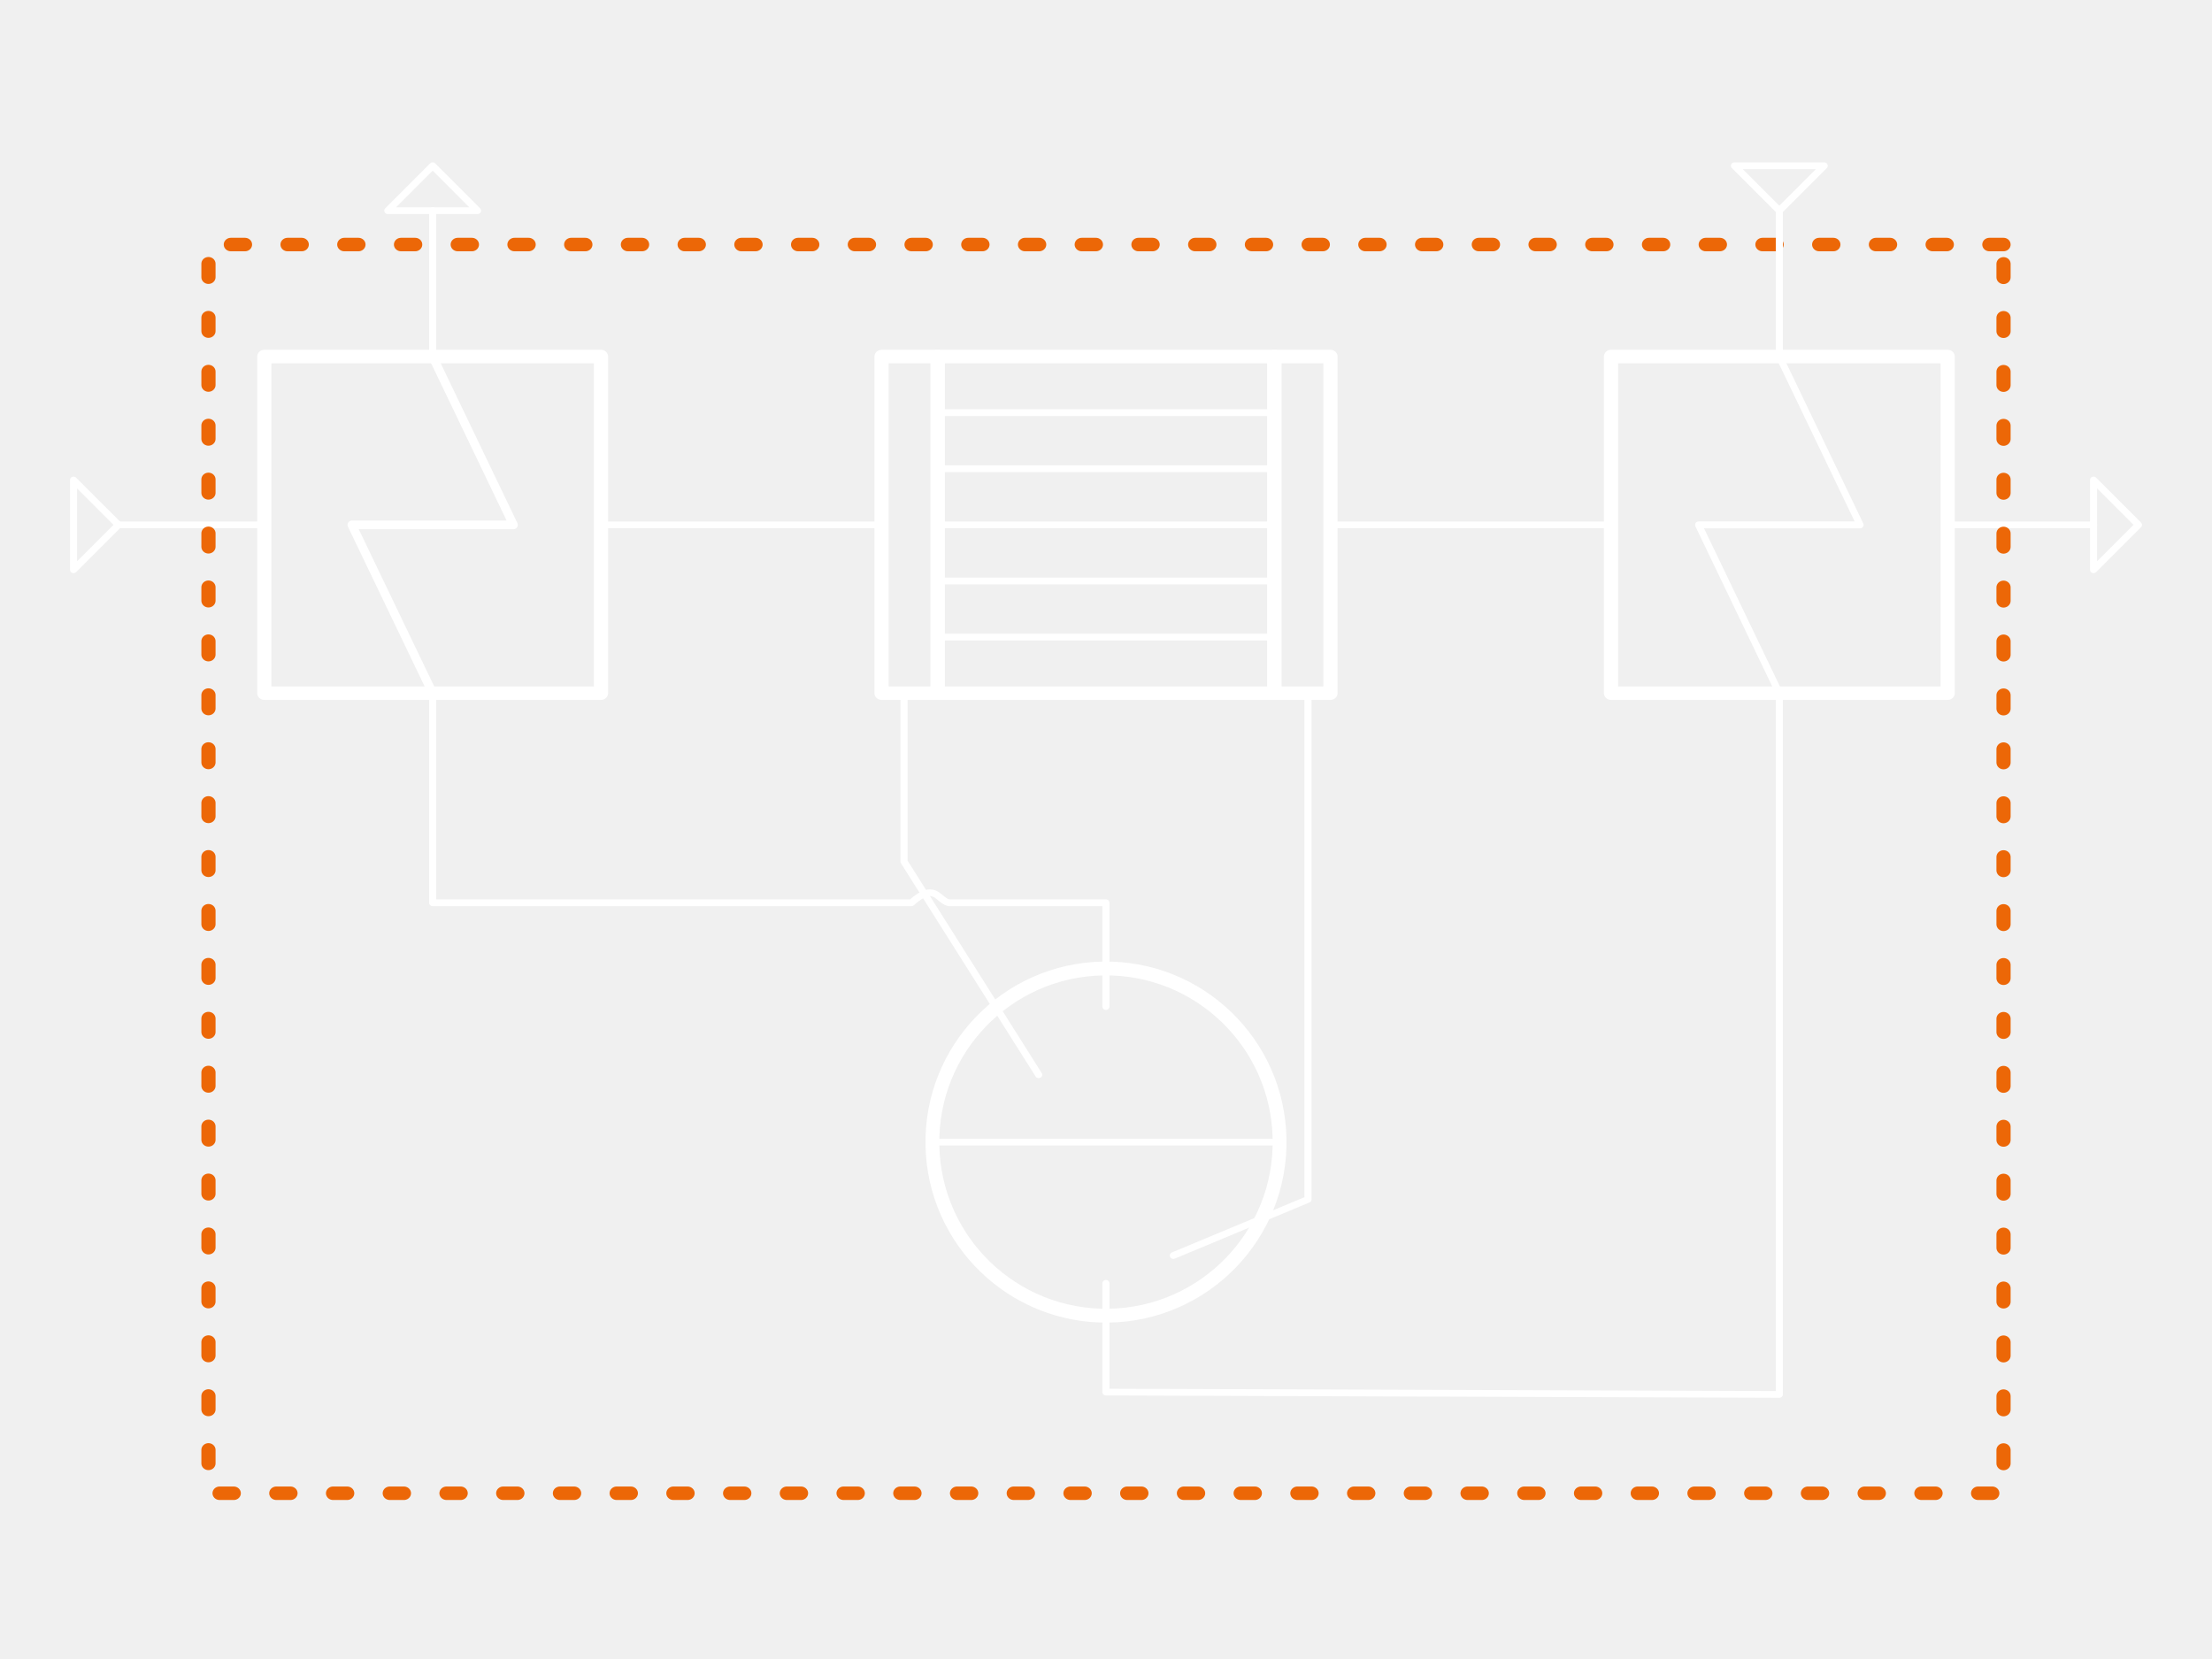
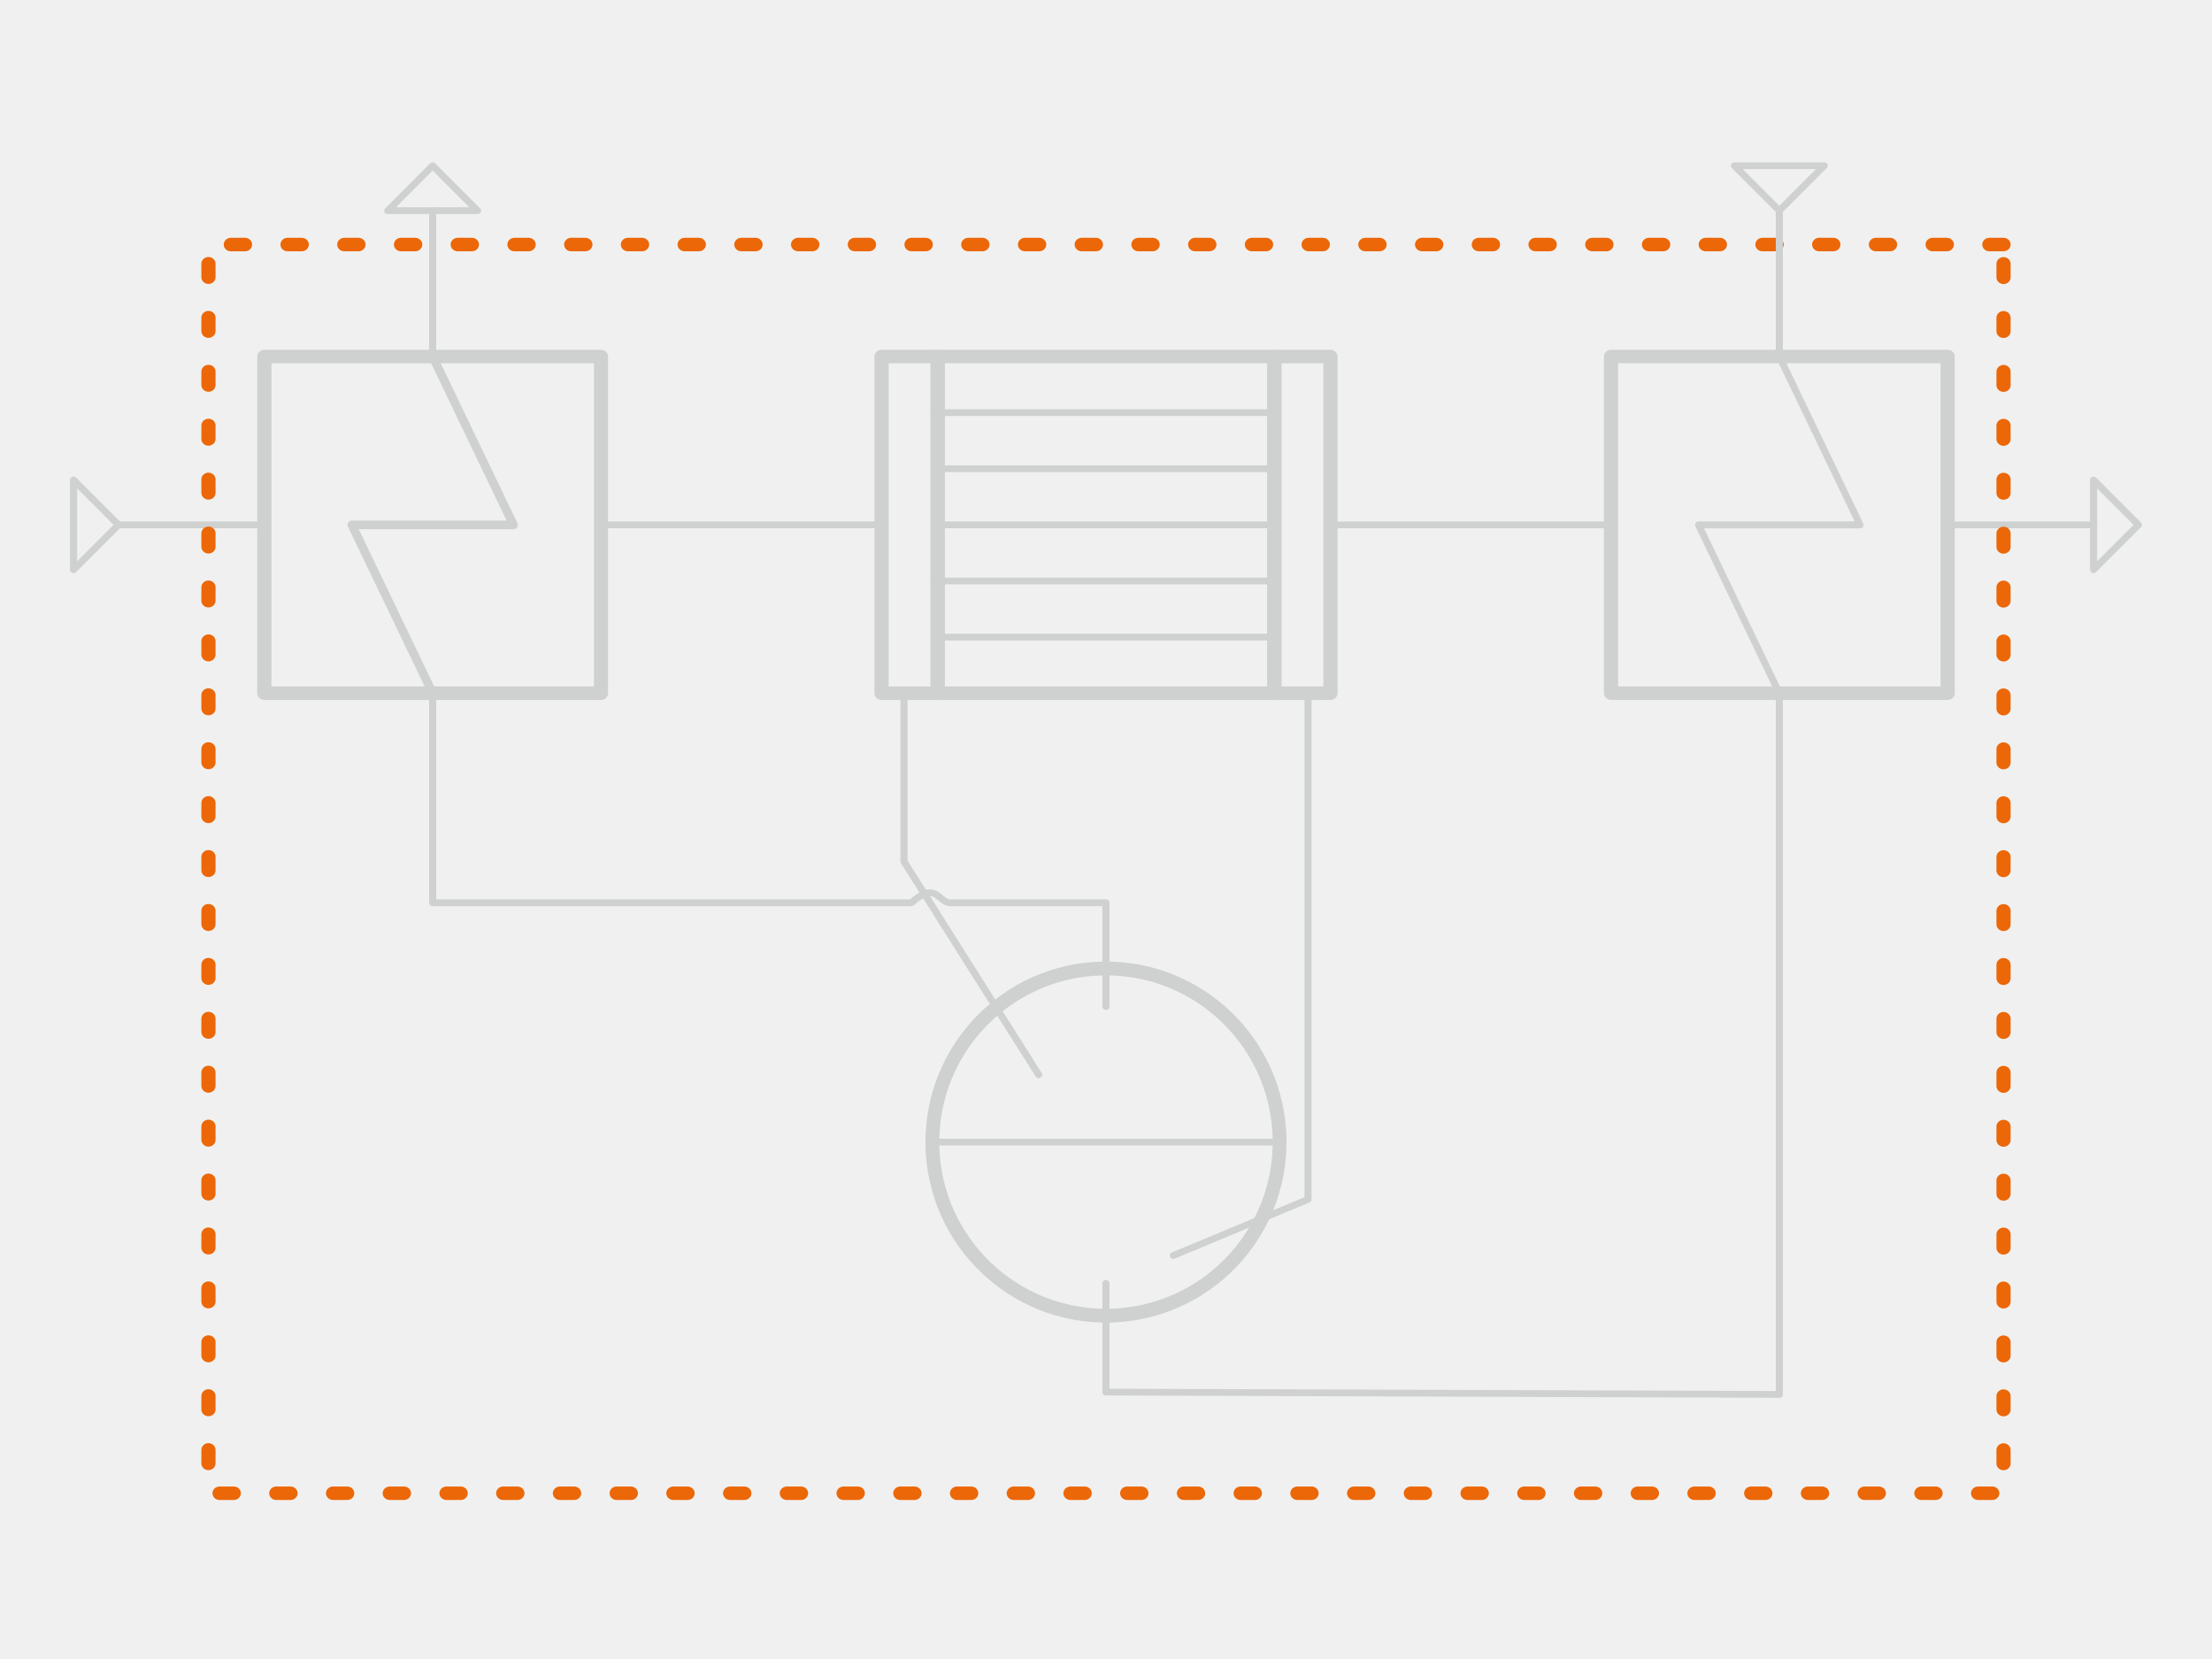
<svg xmlns="http://www.w3.org/2000/svg" xmlns:xlink="http://www.w3.org/1999/xlink" id="svg8" version="1.1" viewBox="0 0 160 120" height="120mm" width="160mm">
  <defs id="defs2">
    <linearGradient id="linearGradient2073">
      <stop id="stop2069" offset="0" style="stop-color:#000000;stop-opacity:1;" />
      <stop id="stop2071" offset="1" style="stop-color:#000000;stop-opacity:0;" />
    </linearGradient>
    <rect id="rect1009" height="0" width="12.5" y="-75" x="50" />
    <linearGradient gradientTransform="translate(0.2924316,-2.377988)" gradientUnits="userSpaceOnUse" y2="204.982" x2="223.365" y1="204.982" x1="221.694" id="linearGradient2075" xlink:href="#linearGradient2073" />
  </defs>
  <g id="layer1" transform="translate(-61.99998,-32.63907)">
    <g id="g1" transform="matrix(1.640625,0,0,1.55936,70.26524,26.85585)">
-       <path style="fill:none;fill-opacity:1;fill-rule:evenodd;stroke:#ffffff;stroke-width:0.313;stroke-linecap:round;stroke-linejoin:round;stroke-miterlimit:4;stroke-dasharray:none;stroke-opacity:1" d="m 87.264,30.137 1.979,-2.082 -1.979,-2.082 z" id="path4652-12-9-60-5-4-2-9-1" />
-       <path style="fill:none;fill-opacity:1;fill-rule:evenodd;stroke:#ffffff;stroke-width:0.313;stroke-linecap:round;stroke-linejoin:round;stroke-miterlimit:4;stroke-dasharray:none;stroke-opacity:1" d="m -1.795,30.137 1.979,-2.082 -1.979,-2.082 z" id="path4652-12-9-60-5-4-2-9-0" />
-       <path style="fill:none;fill-opacity:1;fill-rule:evenodd;stroke:#ffffff;stroke-width:0.313;stroke-linecap:round;stroke-linejoin:round;stroke-miterlimit:4;stroke-dasharray:none;stroke-opacity:1" d="M 16.017,13.48 14.038,11.397 12.059,13.48 Z" id="path4652-12-9-60-5-4-2-9-5" />
-       <path style="fill:none;fill-opacity:1;fill-rule:evenodd;stroke:#ffffff;stroke-width:0.313;stroke-linecap:round;stroke-linejoin:round;stroke-miterlimit:4;stroke-dasharray:none;stroke-opacity:1" d="m 75.389,11.397 -1.979,2.082 -1.979,-2.082 z" id="path4652-12-9-60-5-4-2-9-5-9" />
-       <path style="fill:none;stroke:#ffffff;stroke-width:0.313;stroke-linecap:round;stroke-linejoin:round;stroke-miterlimit:4;stroke-dasharray:none;stroke-opacity:1" d="M 65.989,28.055 H 53.619" id="path984-0-9-9-9-7-0-1-5-0-8-4-7-2" />
-       <path style="fill:none;stroke:#ffffff;stroke-width:0.313;stroke-linecap:round;stroke-linejoin:round;stroke-miterlimit:4;stroke-dasharray:none;stroke-opacity:1" d="m 0.184,28.055 6.432,1.7e-5" id="path984-0-9-9-9-7-6-7" />
-       <path style="fill:none;stroke:#ffffff;stroke-width:0.313;stroke-linecap:round;stroke-linejoin:round;stroke-miterlimit:4;stroke-dasharray:none;stroke-opacity:1" d="m 80.832,28.055 h 6.432" id="path984-0-9-9-9-7-6-3-9" />
-       <g transform="matrix(0,1.041107,-0.9895372,0,203.0395,-25.68331)" id="g1624-4-7-0-3-8-3-9" style="fill:none;fill-opacity:1;stroke:#ffffff;stroke-width:1;stroke-linecap:round;stroke-linejoin:round;stroke-miterlimit:4;stroke-dasharray:none;stroke-opacity:1">
-         <path style="fill:none;fill-opacity:1;stroke:#ffffff;stroke-width:0.385;stroke-linecap:round;stroke-linejoin:round;stroke-miterlimit:4;stroke-dasharray:none;stroke-opacity:1" d="m 44.117,191 7.5,-3.6 v 7.2 l 7.5,-3.6" id="path960-8-0-25-4-8-6-6-6-6" />
+       <path style="fill:none;fill-opacity:1;fill-rule:evenodd;stroke:#cfd0d0;stroke-width:0.313;stroke-linecap:round;stroke-linejoin:round;stroke-miterlimit:4;stroke-dasharray:none;stroke-opacity:1" d="m 87.264,30.137 1.979,-2.082 -1.979,-2.082 z" id="path4652-12-9-60-5-4-2-9-1" />
+       <path style="fill:none;fill-opacity:1;fill-rule:evenodd;stroke:#cfd0d0;stroke-width:0.313;stroke-linecap:round;stroke-linejoin:round;stroke-miterlimit:4;stroke-dasharray:none;stroke-opacity:1" d="m -1.795,30.137 1.979,-2.082 -1.979,-2.082 z" id="path4652-12-9-60-5-4-2-9-0" />
+       <path style="fill:none;fill-opacity:1;fill-rule:evenodd;stroke:#cfd0d0;stroke-width:0.313;stroke-linecap:round;stroke-linejoin:round;stroke-miterlimit:4;stroke-dasharray:none;stroke-opacity:1" d="M 16.017,13.48 14.038,11.397 12.059,13.48 Z" id="path4652-12-9-60-5-4-2-9-5" />
+       <path style="fill:none;fill-opacity:1;fill-rule:evenodd;stroke:#cfd0d0;stroke-width:0.313;stroke-linecap:round;stroke-linejoin:round;stroke-miterlimit:4;stroke-dasharray:none;stroke-opacity:1" d="m 75.389,11.397 -1.979,2.082 -1.979,-2.082 z" id="path4652-12-9-60-5-4-2-9-5-9" />
+       <path style="fill:none;stroke:#cfd0d0;stroke-width:0.313;stroke-linecap:round;stroke-linejoin:round;stroke-miterlimit:4;stroke-dasharray:none;stroke-opacity:1" d="M 65.989,28.055 H 53.619" id="path984-0-9-9-9-7-0-1-5-0-8-4-7-2" />
+       <path style="fill:none;stroke:#cfd0d0;stroke-width:0.313;stroke-linecap:round;stroke-linejoin:round;stroke-miterlimit:4;stroke-dasharray:none;stroke-opacity:1" d="m 0.184,28.055 6.432,1.7e-5" id="path984-0-9-9-9-7-6-7" />
+       <path style="fill:none;stroke:#cfd0d0;stroke-width:0.313;stroke-linecap:round;stroke-linejoin:round;stroke-miterlimit:4;stroke-dasharray:none;stroke-opacity:1" d="m 80.832,28.055 h 6.432" id="path984-0-9-9-9-7-6-3-9" />
+       <g transform="matrix(0,1.041107,-0.9895372,0,203.0395,-25.68331)" id="g1624-4-7-0-3-8-3-9" style="fill:none;fill-opacity:1;stroke:#cfd0d0;stroke-width:1;stroke-linecap:round;stroke-linejoin:round;stroke-miterlimit:4;stroke-dasharray:none;stroke-opacity:1">
+         <path style="fill:none;fill-opacity:1;stroke:#cfd0d0;stroke-width:0.385;stroke-linecap:round;stroke-linejoin:round;stroke-miterlimit:4;stroke-dasharray:none;stroke-opacity:1" d="m 44.117,191 7.5,-3.6 v 7.2 l 7.5,-3.6" id="path960-8-0-25-4-8-6-6-6-6" />
      </g>
-       <path style="fill:none;fill-opacity:1;stroke:#ffffff;stroke-width:0.625;stroke-linecap:round;stroke-linejoin:round;stroke-miterlimit:4;stroke-dasharray:none;stroke-opacity:1" d="M 6.616,35.863 H 21.459 V 20.247 H 6.616 Z" id="path1057-2-7-1-9-4" />
-       <path style="fill:none;stroke:#ffffff;stroke-width:0.313;stroke-linecap:round;stroke-linejoin:round;stroke-miterlimit:4;stroke-dasharray:none;stroke-opacity:1" d="M 73.41,35.863 V 68.391 L 43.721,68.282 v -5.045" id="path984-0-9-9-9-7-6-9-1" />
-       <path style="fill:none;stroke:#ffffff;stroke-width:0.313;stroke-linecap:round;stroke-linejoin:round;stroke-miterlimit:4;stroke-dasharray:none;stroke-opacity:1" d="m 14.038,35.863 v 9.721 h 21.107 c 1.035,-0.979 1.159,-0.129 1.641,0 h 6.935 l 2e-6,4.814" id="path984-0-9-9-9-7-6-4-4" />
+       <path style="fill:none;fill-opacity:1;stroke:#cfd0d0;stroke-width:0.625;stroke-linecap:round;stroke-linejoin:round;stroke-miterlimit:4;stroke-dasharray:none;stroke-opacity:1" d="M 6.616,35.863 H 21.459 V 20.247 H 6.616 Z" id="path1057-2-7-1-9-4" />
+       <path style="fill:none;stroke:#cfd0d0;stroke-width:0.313;stroke-linecap:round;stroke-linejoin:round;stroke-miterlimit:4;stroke-dasharray:none;stroke-opacity:1" d="M 73.41,35.863 V 68.391 L 43.721,68.282 v -5.045" id="path984-0-9-9-9-7-6-9-1" />
+       <path style="fill:none;stroke:#cfd0d0;stroke-width:0.313;stroke-linecap:round;stroke-linejoin:round;stroke-miterlimit:4;stroke-dasharray:none;stroke-opacity:1" d="m 14.038,35.863 v 9.721 h 21.107 c 1.035,-0.979 1.159,-0.129 1.641,0 h 6.935 l 2e-6,4.814" id="path984-0-9-9-9-7-6-4-4" />
      <path style="fill:none;stroke:#ec6707;stroke-width:0.625;stroke-linecap:round;stroke-linejoin:round;stroke-miterlimit:4;stroke-dasharray:0.625,1.876;stroke-dashoffset:0;stroke-opacity:1" d="M 83.295,15.052 H 4.153 v 57.923 l 79.142,-8e-6 V 15.052" id="path984-0-9-9-9-7-6-4-6" />
-       <path style="fill:none;stroke:#ffffff;stroke-width:0.313;stroke-linecap:round;stroke-linejoin:round;stroke-miterlimit:4;stroke-dasharray:none;stroke-opacity:1" d="m 14.038,13.48 v 6.767" id="path984-0-9-9-9-7-6-4-3" />
-       <path style="fill:none;stroke:#ffffff;stroke-width:0.313;stroke-linecap:round;stroke-linejoin:round;stroke-miterlimit:4;stroke-dasharray:none;stroke-opacity:1" d="m 73.41,13.48 v 6.767" id="path984-0-9-9-9-7-6-4-3-7" />
-       <g transform="matrix(-0.9895372,0,0,-1.041107,124.4867,226.9065)" id="g1624-4-7-0-3-8-3-0-2" style="fill:none;fill-opacity:1;stroke:#ffffff;stroke-width:1;stroke-linecap:round;stroke-linejoin:round;stroke-miterlimit:4;stroke-dasharray:none;stroke-opacity:1">
-         <path style="fill:none;fill-opacity:1;stroke:#ffffff;stroke-width:0.308;stroke-linecap:round;stroke-linejoin:round;stroke-miterlimit:4;stroke-dasharray:none;stroke-opacity:1" d="m 51.617,198.5 -3.6,-7.5 h 7.2 l -3.6,-7.5" id="path960-8-0-25-4-8-6-6-6-0-3" />
+       <path style="fill:none;stroke:#cfd0d0;stroke-width:0.313;stroke-linecap:round;stroke-linejoin:round;stroke-miterlimit:4;stroke-dasharray:none;stroke-opacity:1" d="m 14.038,13.48 v 6.767" id="path984-0-9-9-9-7-6-4-3" />
+       <path style="fill:none;stroke:#cfd0d0;stroke-width:0.313;stroke-linecap:round;stroke-linejoin:round;stroke-miterlimit:4;stroke-dasharray:none;stroke-opacity:1" d="m 73.41,13.48 v 6.767" id="path984-0-9-9-9-7-6-4-3-7" />
+       <g transform="matrix(-0.9895372,0,0,-1.041107,124.4867,226.9065)" id="g1624-4-7-0-3-8-3-0-2" style="fill:none;fill-opacity:1;stroke:#cfd0d0;stroke-width:1;stroke-linecap:round;stroke-linejoin:round;stroke-miterlimit:4;stroke-dasharray:none;stroke-opacity:1">
+         <path style="fill:none;fill-opacity:1;stroke:#cfd0d0;stroke-width:0.308;stroke-linecap:round;stroke-linejoin:round;stroke-miterlimit:4;stroke-dasharray:none;stroke-opacity:1" d="m 51.617,198.5 -3.6,-7.5 h 7.2 l -3.6,-7.5" id="path960-8-0-25-4-8-6-6-6-0-3" />
      </g>
-       <path style="fill:none;fill-opacity:1;stroke:#ffffff;stroke-width:0.625;stroke-linecap:round;stroke-linejoin:round;stroke-miterlimit:4;stroke-dasharray:none;stroke-opacity:1" d="M 65.989,35.863 H 80.832 V 20.247 H 65.989 Z" id="path1057-2-7-1-9-5-2" />
-       <g id="g1004-1-0" transform="matrix(0,-1.041107,0.9895372,0,-5.752869,248.2492)" style="stroke:#ffffff">
-         <ellipse style="color:#000000;clip-rule:nonzero;display:inline;overflow:visible;visibility:visible;isolation:auto;mix-blend-mode:normal;color-interpolation:sRGB;color-interpolation-filters:linearRGB;solid-color:#000000;solid-opacity:1;fill:none;fill-opacity:1;fill-rule:nonzero;stroke:#ffffff;stroke-width:0.616;stroke-linecap:round;stroke-linejoin:round;stroke-miterlimit:4;stroke-dasharray:none;stroke-dashoffset:0;stroke-opacity:1;color-rendering:auto;image-rendering:auto;shape-rendering:auto;text-rendering:auto;enable-background:accumulate" id="path4405-2-2-5-6-7" cx="183.072" cy="53.298" transform="rotate(-1.02958)" rx="7.735" ry="7.735" />
+       <path style="fill:none;fill-opacity:1;stroke:#cfd0d0;stroke-width:0.625;stroke-linecap:round;stroke-linejoin:round;stroke-miterlimit:4;stroke-dasharray:none;stroke-opacity:1" d="M 65.989,35.863 H 80.832 V 20.247 H 65.989 Z" id="path1057-2-7-1-9-5-2" />
+       <g id="g1004-1-0" transform="matrix(0,-1.041107,0.9895372,0,-5.752869,248.2492)" style="stroke:#cfd0d0">
+         <ellipse style="color:#000000;clip-rule:nonzero;display:inline;overflow:visible;visibility:visible;isolation:auto;mix-blend-mode:normal;color-interpolation:sRGB;color-interpolation-filters:linearRGB;solid-color:#000000;solid-opacity:1;fill:none;fill-opacity:1;fill-rule:nonzero;stroke:#cfd0d0;stroke-width:0.616;stroke-linecap:round;stroke-linejoin:round;stroke-miterlimit:4;stroke-dasharray:none;stroke-dashoffset:0;stroke-opacity:1;color-rendering:auto;image-rendering:auto;shape-rendering:auto;text-rendering:auto;enable-background:accumulate" id="path4405-2-2-5-6-7" cx="183.072" cy="53.298" transform="rotate(-1.02958)" rx="7.735" ry="7.735" />
      </g>
-       <path style="fill:none;fill-opacity:1;stroke:#ffffff;stroke-width:0.625;stroke-linecap:round;stroke-linejoin:round;stroke-miterlimit:4;stroke-dasharray:none;stroke-opacity:1" d="M 36.302,35.863 H 51.146 V 20.247 H 36.302 Z" id="path1057-2-7-1-9-8-9" />
-       <path style="fill:none;fill-opacity:1;stroke:#ffffff;stroke-width:0.625;stroke-linecap:round;stroke-linejoin:round;stroke-miterlimit:4;stroke-dasharray:none;stroke-opacity:1" d="m 33.829,35.863 h 2.474 V 20.247 h -2.474 z" id="path1057-2-7-1-9-8-1-4" />
-       <path style="fill:none;fill-opacity:1;stroke:#ffffff;stroke-width:0.625;stroke-linecap:round;stroke-linejoin:round;stroke-miterlimit:4;stroke-dasharray:none;stroke-opacity:1" d="m 51.146,35.863 h 2.474 V 20.247 h -2.474 z" id="path1057-2-7-1-9-8-1-9-6" />
-       <path style="fill:none;stroke:#ffffff;stroke-width:0.313;stroke-linecap:round;stroke-linejoin:round;stroke-miterlimit:4;stroke-dasharray:none;stroke-opacity:1" d="M 51.146,30.658 H 36.302" id="path984-0-9-9-9-7-0-1-5-0-8-4-7-7-5-73" />
-       <path style="fill:none;stroke:#ffffff;stroke-width:0.313;stroke-linecap:round;stroke-linejoin:round;stroke-miterlimit:4;stroke-dasharray:none;stroke-opacity:1" d="M 51.146,25.452 H 36.302" id="path984-0-9-9-9-7-0-1-5-0-8-4-7-7-5-4-4" />
-       <path style="fill:none;stroke:#ffffff;stroke-width:0.313;stroke-linecap:round;stroke-linejoin:round;stroke-miterlimit:4;stroke-dasharray:none;stroke-opacity:1" d="m 51.146,33.261 -14.843,1.7e-5" id="path984-0-9-9-9-7-0-1-5-0-8-4-7-7-5-6-5" />
-       <path style="fill:none;stroke:#ffffff;stroke-width:0.313;stroke-linecap:round;stroke-linejoin:round;stroke-miterlimit:4;stroke-dasharray:none;stroke-opacity:1" d="m 51.146,28.055 -14.843,1.7e-5" id="path984-0-9-9-9-7-0-1-5-0-8-4-7-7-5-7-7" />
-       <path style="fill:none;stroke:#ffffff;stroke-width:0.313;stroke-linecap:round;stroke-linejoin:round;stroke-miterlimit:4;stroke-dasharray:none;stroke-opacity:1" d="M 51.146,22.85 H 36.302" id="path984-0-9-9-9-7-0-1-5-0-8-4-7-7-5-75-3" />
-       <path style="fill:none;stroke:#ffffff;stroke-width:0.313;stroke-linecap:round;stroke-linejoin:round;stroke-miterlimit:4;stroke-dasharray:none;stroke-opacity:1" d="m 36.07,56.686 15.309,-1.1e-5" id="path984-0-9-9-9-7-0-1-5-0-8-4-7-7-5-6-6-4" />
-       <path style="fill:none;stroke:#ffffff;stroke-width:0.313;stroke-linecap:round;stroke-linejoin:round;stroke-miterlimit:4;stroke-dasharray:none;stroke-opacity:1" d="m 40.755,53.562 -5.937,-9.89 1.1e-5,-7.808" id="path984-0-9-9-9-7-6-0-6" />
-       <path style="fill:none;stroke:#ffffff;stroke-width:0.313;stroke-linecap:round;stroke-linejoin:round;stroke-miterlimit:4;stroke-dasharray:none;stroke-opacity:1" d="m 46.693,61.948 5.937,-2.604 -9e-6,-23.48" id="path984-0-9-9-9-7-6-0-1-1" />
-       <path style="fill:none;stroke:#ffffff;stroke-width:0.313;stroke-linecap:round;stroke-linejoin:round;stroke-miterlimit:4;stroke-dasharray:none;stroke-opacity:1" d="M 33.829,28.055 H 21.459" id="path984-0-9-9-9-7-0-1-5-0-8-4-7-7-8-6" />
+       <path style="fill:none;fill-opacity:1;stroke:#cfd0d0;stroke-width:0.625;stroke-linecap:round;stroke-linejoin:round;stroke-miterlimit:4;stroke-dasharray:none;stroke-opacity:1" d="M 36.302,35.863 H 51.146 V 20.247 H 36.302 Z" id="path1057-2-7-1-9-8-9" />
+       <path style="fill:none;fill-opacity:1;stroke:#cfd0d0;stroke-width:0.625;stroke-linecap:round;stroke-linejoin:round;stroke-miterlimit:4;stroke-dasharray:none;stroke-opacity:1" d="m 33.829,35.863 h 2.474 V 20.247 h -2.474 z" id="path1057-2-7-1-9-8-1-4" />
+       <path style="fill:none;fill-opacity:1;stroke:#cfd0d0;stroke-width:0.625;stroke-linecap:round;stroke-linejoin:round;stroke-miterlimit:4;stroke-dasharray:none;stroke-opacity:1" d="m 51.146,35.863 h 2.474 V 20.247 h -2.474 z" id="path1057-2-7-1-9-8-1-9-6" />
+       <path style="fill:none;stroke:#cfd0d0;stroke-width:0.313;stroke-linecap:round;stroke-linejoin:round;stroke-miterlimit:4;stroke-dasharray:none;stroke-opacity:1" d="M 51.146,30.658 H 36.302" id="path984-0-9-9-9-7-0-1-5-0-8-4-7-7-5-73" />
+       <path style="fill:none;stroke:#cfd0d0;stroke-width:0.313;stroke-linecap:round;stroke-linejoin:round;stroke-miterlimit:4;stroke-dasharray:none;stroke-opacity:1" d="M 51.146,25.452 H 36.302" id="path984-0-9-9-9-7-0-1-5-0-8-4-7-7-5-4-4" />
+       <path style="fill:none;stroke:#cfd0d0;stroke-width:0.313;stroke-linecap:round;stroke-linejoin:round;stroke-miterlimit:4;stroke-dasharray:none;stroke-opacity:1" d="m 51.146,33.261 -14.843,1.7e-5" id="path984-0-9-9-9-7-0-1-5-0-8-4-7-7-5-6-5" />
+       <path style="fill:none;stroke:#cfd0d0;stroke-width:0.313;stroke-linecap:round;stroke-linejoin:round;stroke-miterlimit:4;stroke-dasharray:none;stroke-opacity:1" d="m 51.146,28.055 -14.843,1.7e-5" id="path984-0-9-9-9-7-0-1-5-0-8-4-7-7-5-7-7" />
+       <path style="fill:none;stroke:#cfd0d0;stroke-width:0.313;stroke-linecap:round;stroke-linejoin:round;stroke-miterlimit:4;stroke-dasharray:none;stroke-opacity:1" d="M 51.146,22.85 H 36.302" id="path984-0-9-9-9-7-0-1-5-0-8-4-7-7-5-75-3" />
+       <path style="fill:none;stroke:#cfd0d0;stroke-width:0.313;stroke-linecap:round;stroke-linejoin:round;stroke-miterlimit:4;stroke-dasharray:none;stroke-opacity:1" d="m 36.07,56.686 15.309,-1.1e-5" id="path984-0-9-9-9-7-0-1-5-0-8-4-7-7-5-6-6-4" />
+       <path style="fill:none;stroke:#cfd0d0;stroke-width:0.313;stroke-linecap:round;stroke-linejoin:round;stroke-miterlimit:4;stroke-dasharray:none;stroke-opacity:1" d="m 40.755,53.562 -5.937,-9.89 1.1e-5,-7.808" id="path984-0-9-9-9-7-6-0-6" />
+       <path style="fill:none;stroke:#cfd0d0;stroke-width:0.313;stroke-linecap:round;stroke-linejoin:round;stroke-miterlimit:4;stroke-dasharray:none;stroke-opacity:1" d="m 46.693,61.948 5.937,-2.604 -9e-6,-23.48" id="path984-0-9-9-9-7-6-0-1-1" />
+       <path style="fill:none;stroke:#cfd0d0;stroke-width:0.313;stroke-linecap:round;stroke-linejoin:round;stroke-miterlimit:4;stroke-dasharray:none;stroke-opacity:1" d="M 33.829,28.055 H 21.459" id="path984-0-9-9-9-7-0-1-5-0-8-4-7-7-8-6" />
    </g>
  </g>
</svg>
